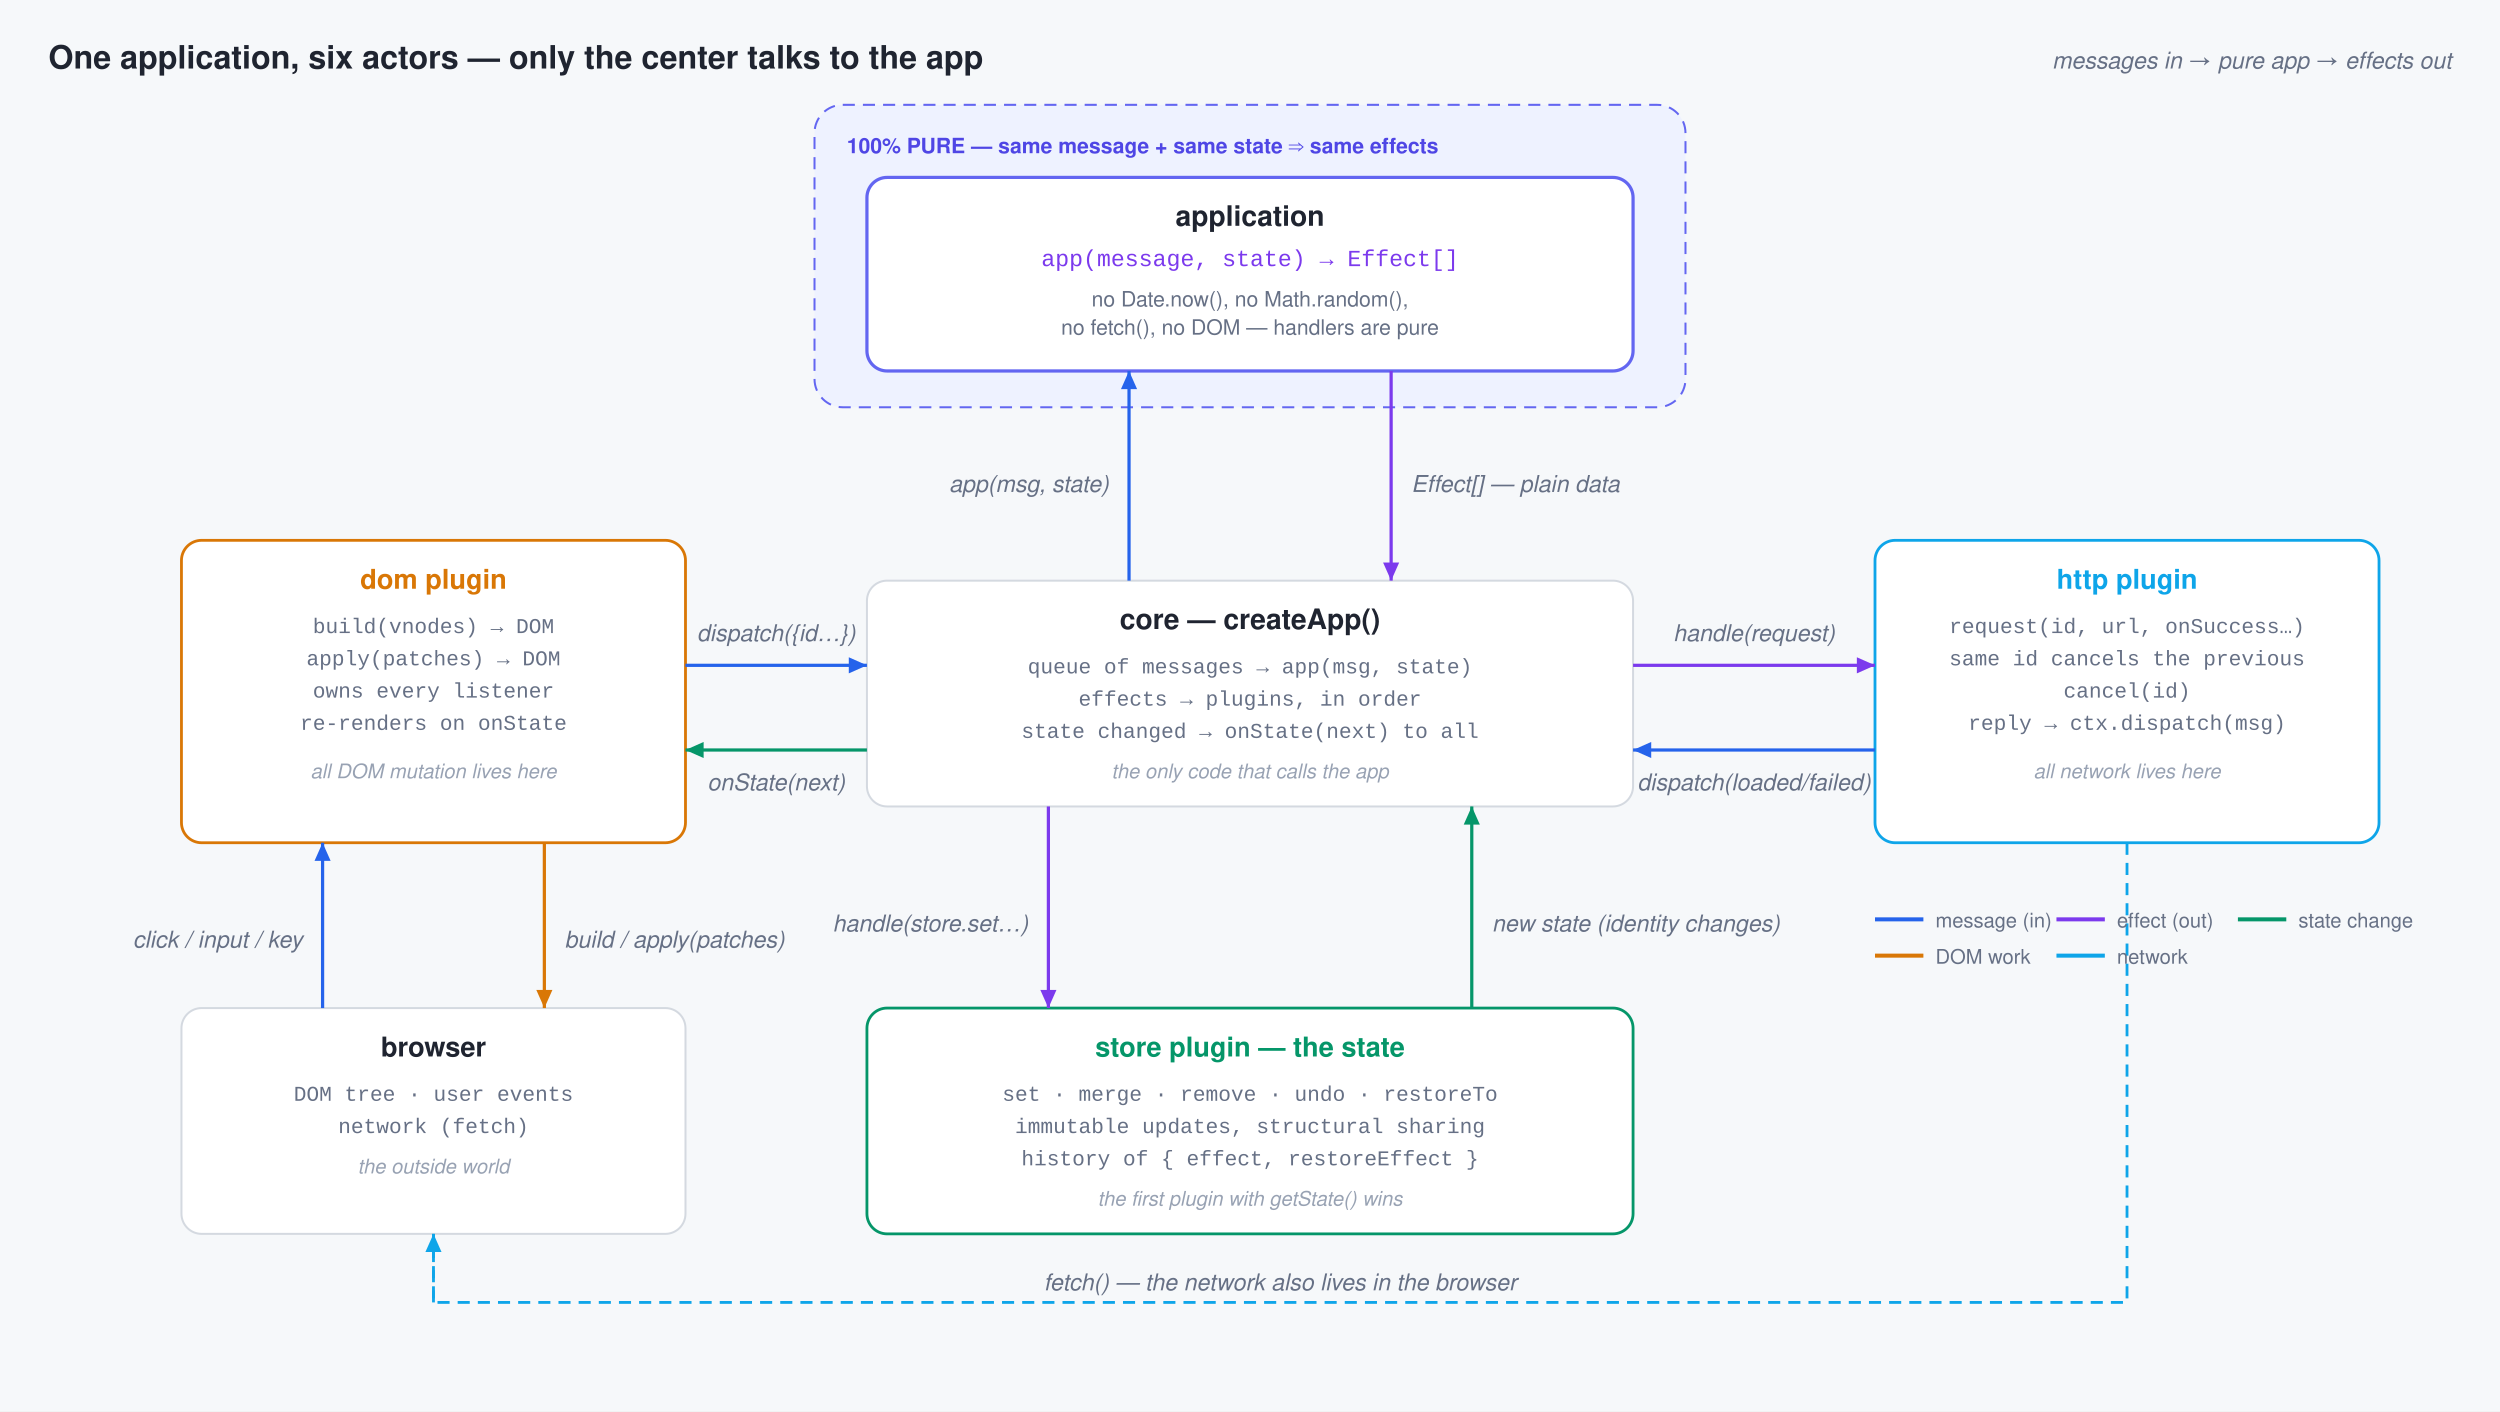
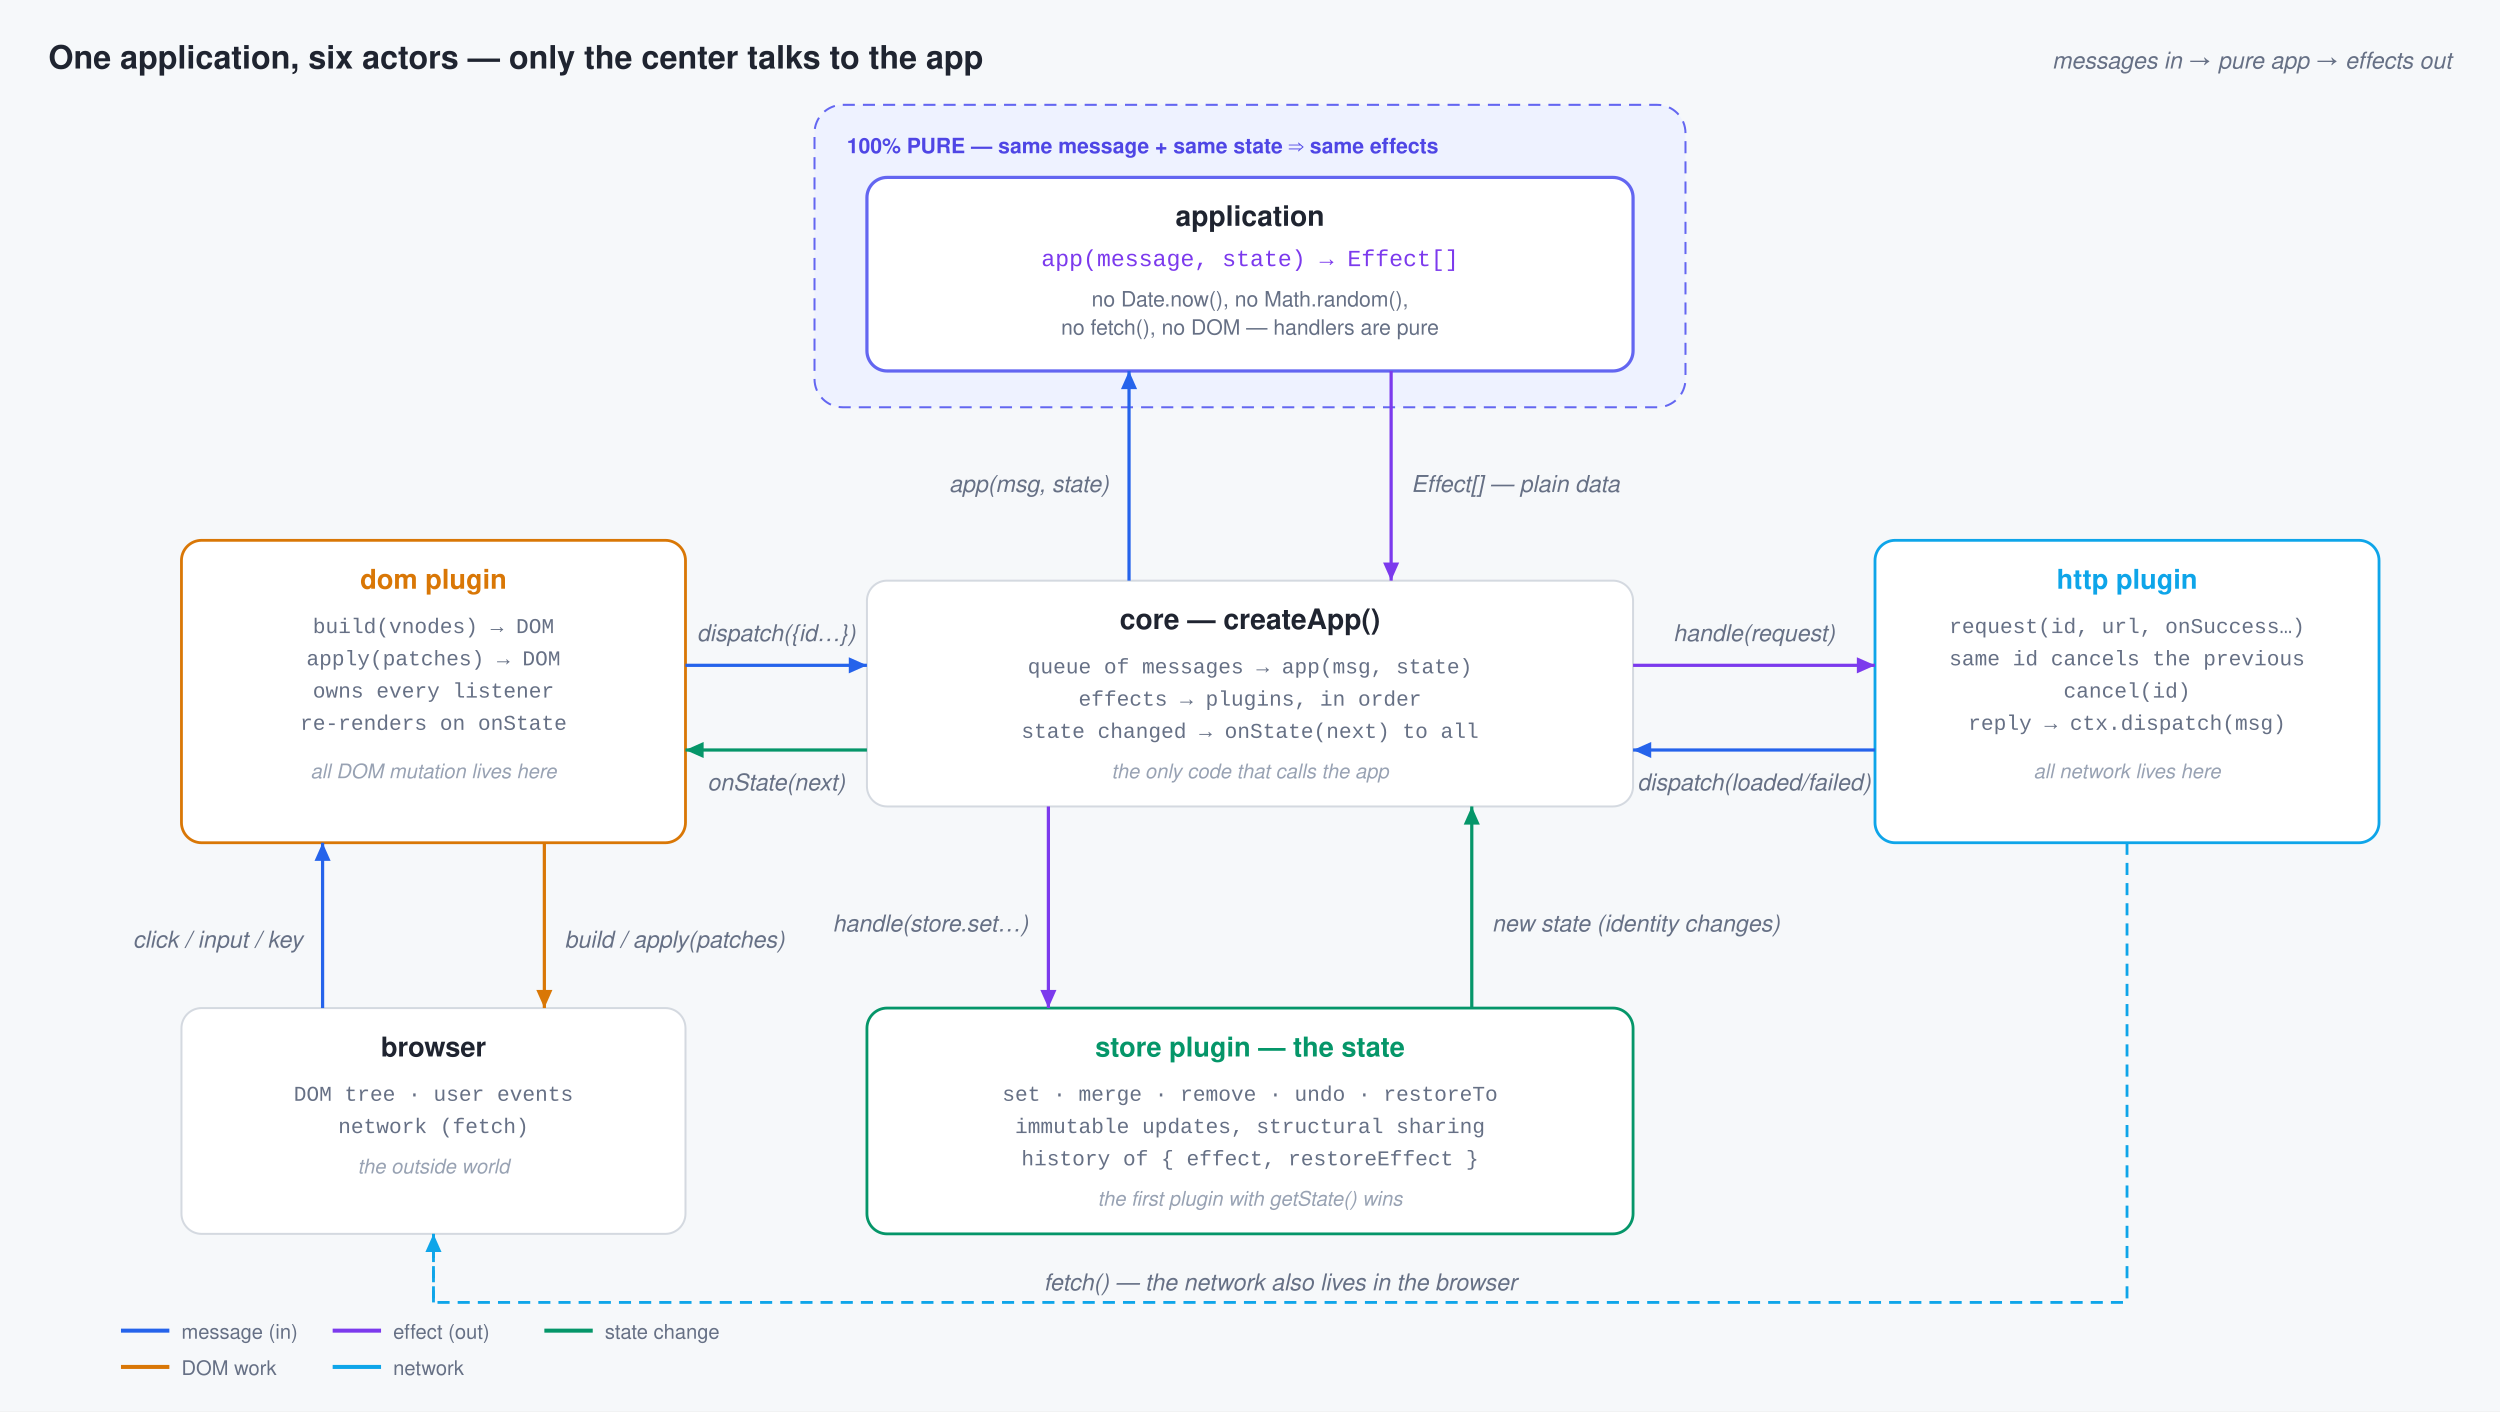
<svg xmlns="http://www.w3.org/2000/svg" width="1240" height="700" viewBox="0 0 1240 700" font-family="-apple-system, 'Segoe UI', Helvetica, Arial, sans-serif">
  <rect x="0" y="0" width="1240" height="700" fill="#f6f8fa" />
  <text x="24" y="34" font-family="-apple-system, 'Segoe UI', Helvetica, Arial, sans-serif" font-size="16" fill="#1f2430" font-weight="600" xml:space="preserve">One application, six actors — only the center talks to the app</text>
  <text x="1216" y="34" font-family="-apple-system, 'Segoe UI', Helvetica, Arial, sans-serif" font-size="11.5" fill="#667085" text-anchor="end" font-style="italic" xml:space="preserve">messages in → pure app → effects out</text>
  <rect x="404" y="52" width="432" height="150" rx="14" fill="#eef2ff" stroke="#6366f1" stroke-dasharray="6 4" />
  <text x="420" y="76" font-family="-apple-system, 'Segoe UI', Helvetica, Arial, sans-serif" font-size="10.5" fill="#4f46e5" font-weight="600" xml:space="preserve">100% PURE — same message + same state ⇒ same effects</text>
  <rect x="430" y="88" width="380" height="96" rx="10" fill="#ffffff" stroke="#6366f1" stroke-width="1.6" />
  <text x="620" y="112" font-family="-apple-system, 'Segoe UI', Helvetica, Arial, sans-serif" font-size="14" fill="#1f2430" text-anchor="middle" font-weight="600" xml:space="preserve">application</text>
  <text x="620" y="132" font-family="ui-monospace, Menlo, Consolas, 'Liberation Mono', monospace" font-size="11.5" fill="#7c3aed" text-anchor="middle" xml:space="preserve">app(message, state) → Effect[]</text>
  <text x="620" y="152" font-family="-apple-system, 'Segoe UI', Helvetica, Arial, sans-serif" font-size="10.5" fill="#667085" text-anchor="middle" xml:space="preserve">no Date.now(), no Math.random(),</text>
  <text x="620" y="166" font-family="-apple-system, 'Segoe UI', Helvetica, Arial, sans-serif" font-size="10.5" fill="#667085" text-anchor="middle" xml:space="preserve">no fetch(), no DOM — handlers are pure</text>
  <rect x="430" y="288" width="380" height="112" rx="10" fill="#ffffff" stroke="#d4d9e0" />
  <text x="620" y="312" font-family="-apple-system, 'Segoe UI', Helvetica, Arial, sans-serif" font-size="14" fill="#1f2430" text-anchor="middle" font-weight="600" xml:space="preserve">core — createApp()</text>
  <text x="620" y="334" font-family="ui-monospace, Menlo, Consolas, 'Liberation Mono', monospace" font-size="10.5" fill="#667085" text-anchor="middle" xml:space="preserve">queue of messages → app(msg, state)</text>
  <text x="620" y="350" font-family="ui-monospace, Menlo, Consolas, 'Liberation Mono', monospace" font-size="10.5" fill="#667085" text-anchor="middle" xml:space="preserve">effects → plugins, in order</text>
  <text x="620" y="366" font-family="ui-monospace, Menlo, Consolas, 'Liberation Mono', monospace" font-size="10.5" fill="#667085" text-anchor="middle" xml:space="preserve">state changed → onState(next) to all</text>
  <text x="620" y="386" font-family="-apple-system, 'Segoe UI', Helvetica, Arial, sans-serif" font-size="10" fill="#98a2b3" text-anchor="middle" font-style="italic" xml:space="preserve">the only code that calls the app</text>
  <rect x="90" y="268" width="250" height="150" rx="10" fill="#ffffff" stroke="#d97706" stroke-width="1.4" />
  <text x="215" y="292" font-family="-apple-system, 'Segoe UI', Helvetica, Arial, sans-serif" font-size="13.5" fill="#d97706" text-anchor="middle" font-weight="600" xml:space="preserve">dom plugin</text>
  <text x="215" y="314" font-family="ui-monospace, Menlo, Consolas, 'Liberation Mono', monospace" font-size="10.5" fill="#667085" text-anchor="middle" xml:space="preserve">build(vnodes) → DOM</text>
  <text x="215" y="330" font-family="ui-monospace, Menlo, Consolas, 'Liberation Mono', monospace" font-size="10.5" fill="#667085" text-anchor="middle" xml:space="preserve">apply(patches) → DOM</text>
  <text x="215" y="346" font-family="ui-monospace, Menlo, Consolas, 'Liberation Mono', monospace" font-size="10.5" fill="#667085" text-anchor="middle" xml:space="preserve">owns every listener</text>
  <text x="215" y="362" font-family="ui-monospace, Menlo, Consolas, 'Liberation Mono', monospace" font-size="10.5" fill="#667085" text-anchor="middle" xml:space="preserve">re-renders on onState</text>
  <text x="215" y="386" font-family="-apple-system, 'Segoe UI', Helvetica, Arial, sans-serif" font-size="10" fill="#98a2b3" text-anchor="middle" font-style="italic" xml:space="preserve">all DOM mutation lives here</text>
  <rect x="930" y="268" width="250" height="150" rx="10" fill="#ffffff" stroke="#0ea5e9" stroke-width="1.4" />
  <text x="1055" y="292" font-family="-apple-system, 'Segoe UI', Helvetica, Arial, sans-serif" font-size="13.5" fill="#0ea5e9" text-anchor="middle" font-weight="600" xml:space="preserve">http plugin</text>
  <text x="1055" y="314" font-family="ui-monospace, Menlo, Consolas, 'Liberation Mono', monospace" font-size="10.5" fill="#667085" text-anchor="middle" xml:space="preserve">request(id, url, onSuccess…)</text>
  <text x="1055" y="330" font-family="ui-monospace, Menlo, Consolas, 'Liberation Mono', monospace" font-size="10.5" fill="#667085" text-anchor="middle" xml:space="preserve">same id cancels the previous</text>
  <text x="1055" y="346" font-family="ui-monospace, Menlo, Consolas, 'Liberation Mono', monospace" font-size="10.5" fill="#667085" text-anchor="middle" xml:space="preserve">cancel(id)</text>
  <text x="1055" y="362" font-family="ui-monospace, Menlo, Consolas, 'Liberation Mono', monospace" font-size="10.5" fill="#667085" text-anchor="middle" xml:space="preserve">reply → ctx.dispatch(msg)</text>
  <text x="1055" y="386" font-family="-apple-system, 'Segoe UI', Helvetica, Arial, sans-serif" font-size="10" fill="#98a2b3" text-anchor="middle" font-style="italic" xml:space="preserve">all network lives here</text>
  <rect x="430" y="500" width="380" height="112" rx="10" fill="#ffffff" stroke="#059669" stroke-width="1.4" />
  <text x="620" y="524" font-family="-apple-system, 'Segoe UI', Helvetica, Arial, sans-serif" font-size="13.5" fill="#059669" text-anchor="middle" font-weight="600" xml:space="preserve">store plugin — the state</text>
  <text x="620" y="546" font-family="ui-monospace, Menlo, Consolas, 'Liberation Mono', monospace" font-size="10.5" fill="#667085" text-anchor="middle" xml:space="preserve">set · merge · remove · undo · restoreTo</text>
  <text x="620" y="562" font-family="ui-monospace, Menlo, Consolas, 'Liberation Mono', monospace" font-size="10.5" fill="#667085" text-anchor="middle" xml:space="preserve">immutable updates, structural sharing</text>
  <text x="620" y="578" font-family="ui-monospace, Menlo, Consolas, 'Liberation Mono', monospace" font-size="10.5" fill="#667085" text-anchor="middle" xml:space="preserve">history of { effect, restoreEffect }</text>
  <text x="620" y="598" font-family="-apple-system, 'Segoe UI', Helvetica, Arial, sans-serif" font-size="10" fill="#98a2b3" text-anchor="middle" font-style="italic" xml:space="preserve">the first plugin with getState() wins</text>
  <rect x="90" y="500" width="250" height="112" rx="10" fill="#ffffff" stroke="#d4d9e0" />
  <text x="215" y="524" font-family="-apple-system, 'Segoe UI', Helvetica, Arial, sans-serif" font-size="13.5" fill="#1f2430" text-anchor="middle" font-weight="600" xml:space="preserve">browser</text>
  <text x="215" y="546" font-family="ui-monospace, Menlo, Consolas, 'Liberation Mono', monospace" font-size="10.5" fill="#667085" text-anchor="middle" xml:space="preserve">DOM tree · user events</text>
  <text x="215" y="562" font-family="ui-monospace, Menlo, Consolas, 'Liberation Mono', monospace" font-size="10.5" fill="#667085" text-anchor="middle" xml:space="preserve">network (fetch)</text>
  <text x="215" y="582" font-family="-apple-system, 'Segoe UI', Helvetica, Arial, sans-serif" font-size="10" fill="#98a2b3" text-anchor="middle" font-style="italic" xml:space="preserve">the outside world</text>
  <line x1="160" y1="500" x2="160" y2="418" stroke="#2563eb" stroke-width="1.6" />
  <polygon points="160,418 156,427 164,427" fill="#2563eb" />
  <text x="150" y="470" font-family="-apple-system, 'Segoe UI', Helvetica, Arial, sans-serif" font-size="11.5" fill="#667085" text-anchor="end" font-style="italic" xml:space="preserve">click / input / key</text>
  <line x1="270" y1="418" x2="270" y2="500" stroke="#d97706" stroke-width="1.6" />
  <polygon points="270,500 274,491 266,491" fill="#d97706" />
  <text x="280" y="470" font-family="-apple-system, 'Segoe UI', Helvetica, Arial, sans-serif" font-size="11.5" fill="#667085" text-anchor="start" font-style="italic" xml:space="preserve">build / apply(patches)</text>
  <line x1="340" y1="330" x2="430" y2="330" stroke="#2563eb" stroke-width="1.6" />
  <polygon points="430,330 421,326 421,334" fill="#2563eb" />
  <text x="385" y="318" font-family="-apple-system, 'Segoe UI', Helvetica, Arial, sans-serif" font-size="11.5" fill="#667085" text-anchor="middle" font-style="italic" xml:space="preserve">dispatch({id…})</text>
  <line x1="430" y1="372" x2="340" y2="372" stroke="#059669" stroke-width="1.6" />
  <polygon points="340,372 349,376 349,368" fill="#059669" />
  <text x="385" y="392" font-family="-apple-system, 'Segoe UI', Helvetica, Arial, sans-serif" font-size="11.5" fill="#667085" text-anchor="middle" font-style="italic" xml:space="preserve">onState(next)</text>
  <line x1="560" y1="288" x2="560" y2="184" stroke="#2563eb" stroke-width="1.6" />
  <polygon points="560,184 556,193 564,193" fill="#2563eb" />
  <text x="550" y="244" font-family="-apple-system, 'Segoe UI', Helvetica, Arial, sans-serif" font-size="11.5" fill="#667085" text-anchor="end" font-style="italic" xml:space="preserve">app(msg, state)</text>
  <line x1="690" y1="184" x2="690" y2="288" stroke="#7c3aed" stroke-width="1.6" />
  <polygon points="690,288 694,279 686,279" fill="#7c3aed" />
  <text x="700" y="244" font-family="-apple-system, 'Segoe UI', Helvetica, Arial, sans-serif" font-size="11.5" fill="#667085" text-anchor="start" font-style="italic" xml:space="preserve">Effect[] — plain data</text>
  <line x1="520" y1="400" x2="520" y2="500" stroke="#7c3aed" stroke-width="1.6" />
  <polygon points="520,500 524,491 516,491" fill="#7c3aed" />
  <text x="510" y="462" font-family="-apple-system, 'Segoe UI', Helvetica, Arial, sans-serif" font-size="11.5" fill="#667085" text-anchor="end" font-style="italic" xml:space="preserve">handle(store.set…)</text>
  <line x1="730" y1="500" x2="730" y2="400" stroke="#059669" stroke-width="1.6" />
  <polygon points="730,400 726,409 734,409" fill="#059669" />
  <text x="740" y="462" font-family="-apple-system, 'Segoe UI', Helvetica, Arial, sans-serif" font-size="11.5" fill="#667085" text-anchor="start" font-style="italic" xml:space="preserve">new state (identity changes)</text>
  <line x1="810" y1="330" x2="930" y2="330" stroke="#7c3aed" stroke-width="1.6" />
  <polygon points="930,330 921,326 921,334" fill="#7c3aed" />
  <text x="870" y="318" font-family="-apple-system, 'Segoe UI', Helvetica, Arial, sans-serif" font-size="11.5" fill="#667085" text-anchor="middle" font-style="italic" xml:space="preserve">handle(request)</text>
  <line x1="930" y1="372" x2="810" y2="372" stroke="#2563eb" stroke-width="1.6" />
  <polygon points="810,372 819,376 819,368" fill="#2563eb" />
  <text x="870" y="392" font-family="-apple-system, 'Segoe UI', Helvetica, Arial, sans-serif" font-size="11.5" fill="#667085" text-anchor="middle" font-style="italic" xml:space="preserve">dispatch(loaded/failed)</text>
  <path d="M 1055 418 L 1055 646 L 215 646 L 215 612" fill="none" stroke="#0ea5e9" stroke-width="1.4" stroke-dasharray="6 4" />
  <line x1="215" y1="646" x2="215" y2="612" stroke="#0ea5e9" stroke-width="1.4" stroke-dasharray="6 4" />
  <polygon points="215,612 211,621 219,621" fill="#0ea5e9" />
  <text x="635" y="640" font-family="-apple-system, 'Segoe UI', Helvetica, Arial, sans-serif" font-size="11.5" fill="#667085" text-anchor="middle" font-style="italic" xml:space="preserve">fetch() — the network also lives in the browser</text>
-   <line x1="930" y1="456" x2="954" y2="456" stroke="#2563eb" stroke-width="2" />
-   <text x="960" y="460" font-family="-apple-system, 'Segoe UI', Helvetica, Arial, sans-serif" font-size="10" fill="#667085" xml:space="preserve">message (in)</text>
-   <line x1="1020" y1="456" x2="1044" y2="456" stroke="#7c3aed" stroke-width="2" />
-   <text x="1050" y="460" font-family="-apple-system, 'Segoe UI', Helvetica, Arial, sans-serif" font-size="10" fill="#667085" xml:space="preserve">effect (out)</text>
-   <line x1="1110" y1="456" x2="1134" y2="456" stroke="#059669" stroke-width="2" />
-   <text x="1140" y="460" font-family="-apple-system, 'Segoe UI', Helvetica, Arial, sans-serif" font-size="10" fill="#667085" xml:space="preserve">state change</text>
-   <line x1="930" y1="474" x2="954" y2="474" stroke="#d97706" stroke-width="2" />
-   <text x="960" y="478" font-family="-apple-system, 'Segoe UI', Helvetica, Arial, sans-serif" font-size="10" fill="#667085" xml:space="preserve">DOM work</text>
-   <line x1="1020" y1="474" x2="1044" y2="474" stroke="#0ea5e9" stroke-width="2" />
-   <text x="1050" y="478" font-family="-apple-system, 'Segoe UI', Helvetica, Arial, sans-serif" font-size="10" fill="#667085" xml:space="preserve">network</text>
+   <line x1="60" y1="660" x2="84" y2="660" stroke="#2563eb" stroke-width="2" />
+   <text x="90" y="664" font-family="-apple-system, 'Segoe UI', Helvetica, Arial, sans-serif" font-size="10" fill="#667085" xml:space="preserve">message (in)</text>
+   <line x1="165" y1="660" x2="189" y2="660" stroke="#7c3aed" stroke-width="2" />
+   <text x="195" y="664" font-family="-apple-system, 'Segoe UI', Helvetica, Arial, sans-serif" font-size="10" fill="#667085" xml:space="preserve">effect (out)</text>
+   <line x1="270" y1="660" x2="294" y2="660" stroke="#059669" stroke-width="2" />
+   <text x="300" y="664" font-family="-apple-system, 'Segoe UI', Helvetica, Arial, sans-serif" font-size="10" fill="#667085" xml:space="preserve">state change</text>
+   <line x1="60" y1="678" x2="84" y2="678" stroke="#d97706" stroke-width="2" />
+   <text x="90" y="682" font-family="-apple-system, 'Segoe UI', Helvetica, Arial, sans-serif" font-size="10" fill="#667085" xml:space="preserve">DOM work</text>
+   <line x1="165" y1="678" x2="189" y2="678" stroke="#0ea5e9" stroke-width="2" />
+   <text x="195" y="682" font-family="-apple-system, 'Segoe UI', Helvetica, Arial, sans-serif" font-size="10" fill="#667085" xml:space="preserve">network</text>
</svg>
